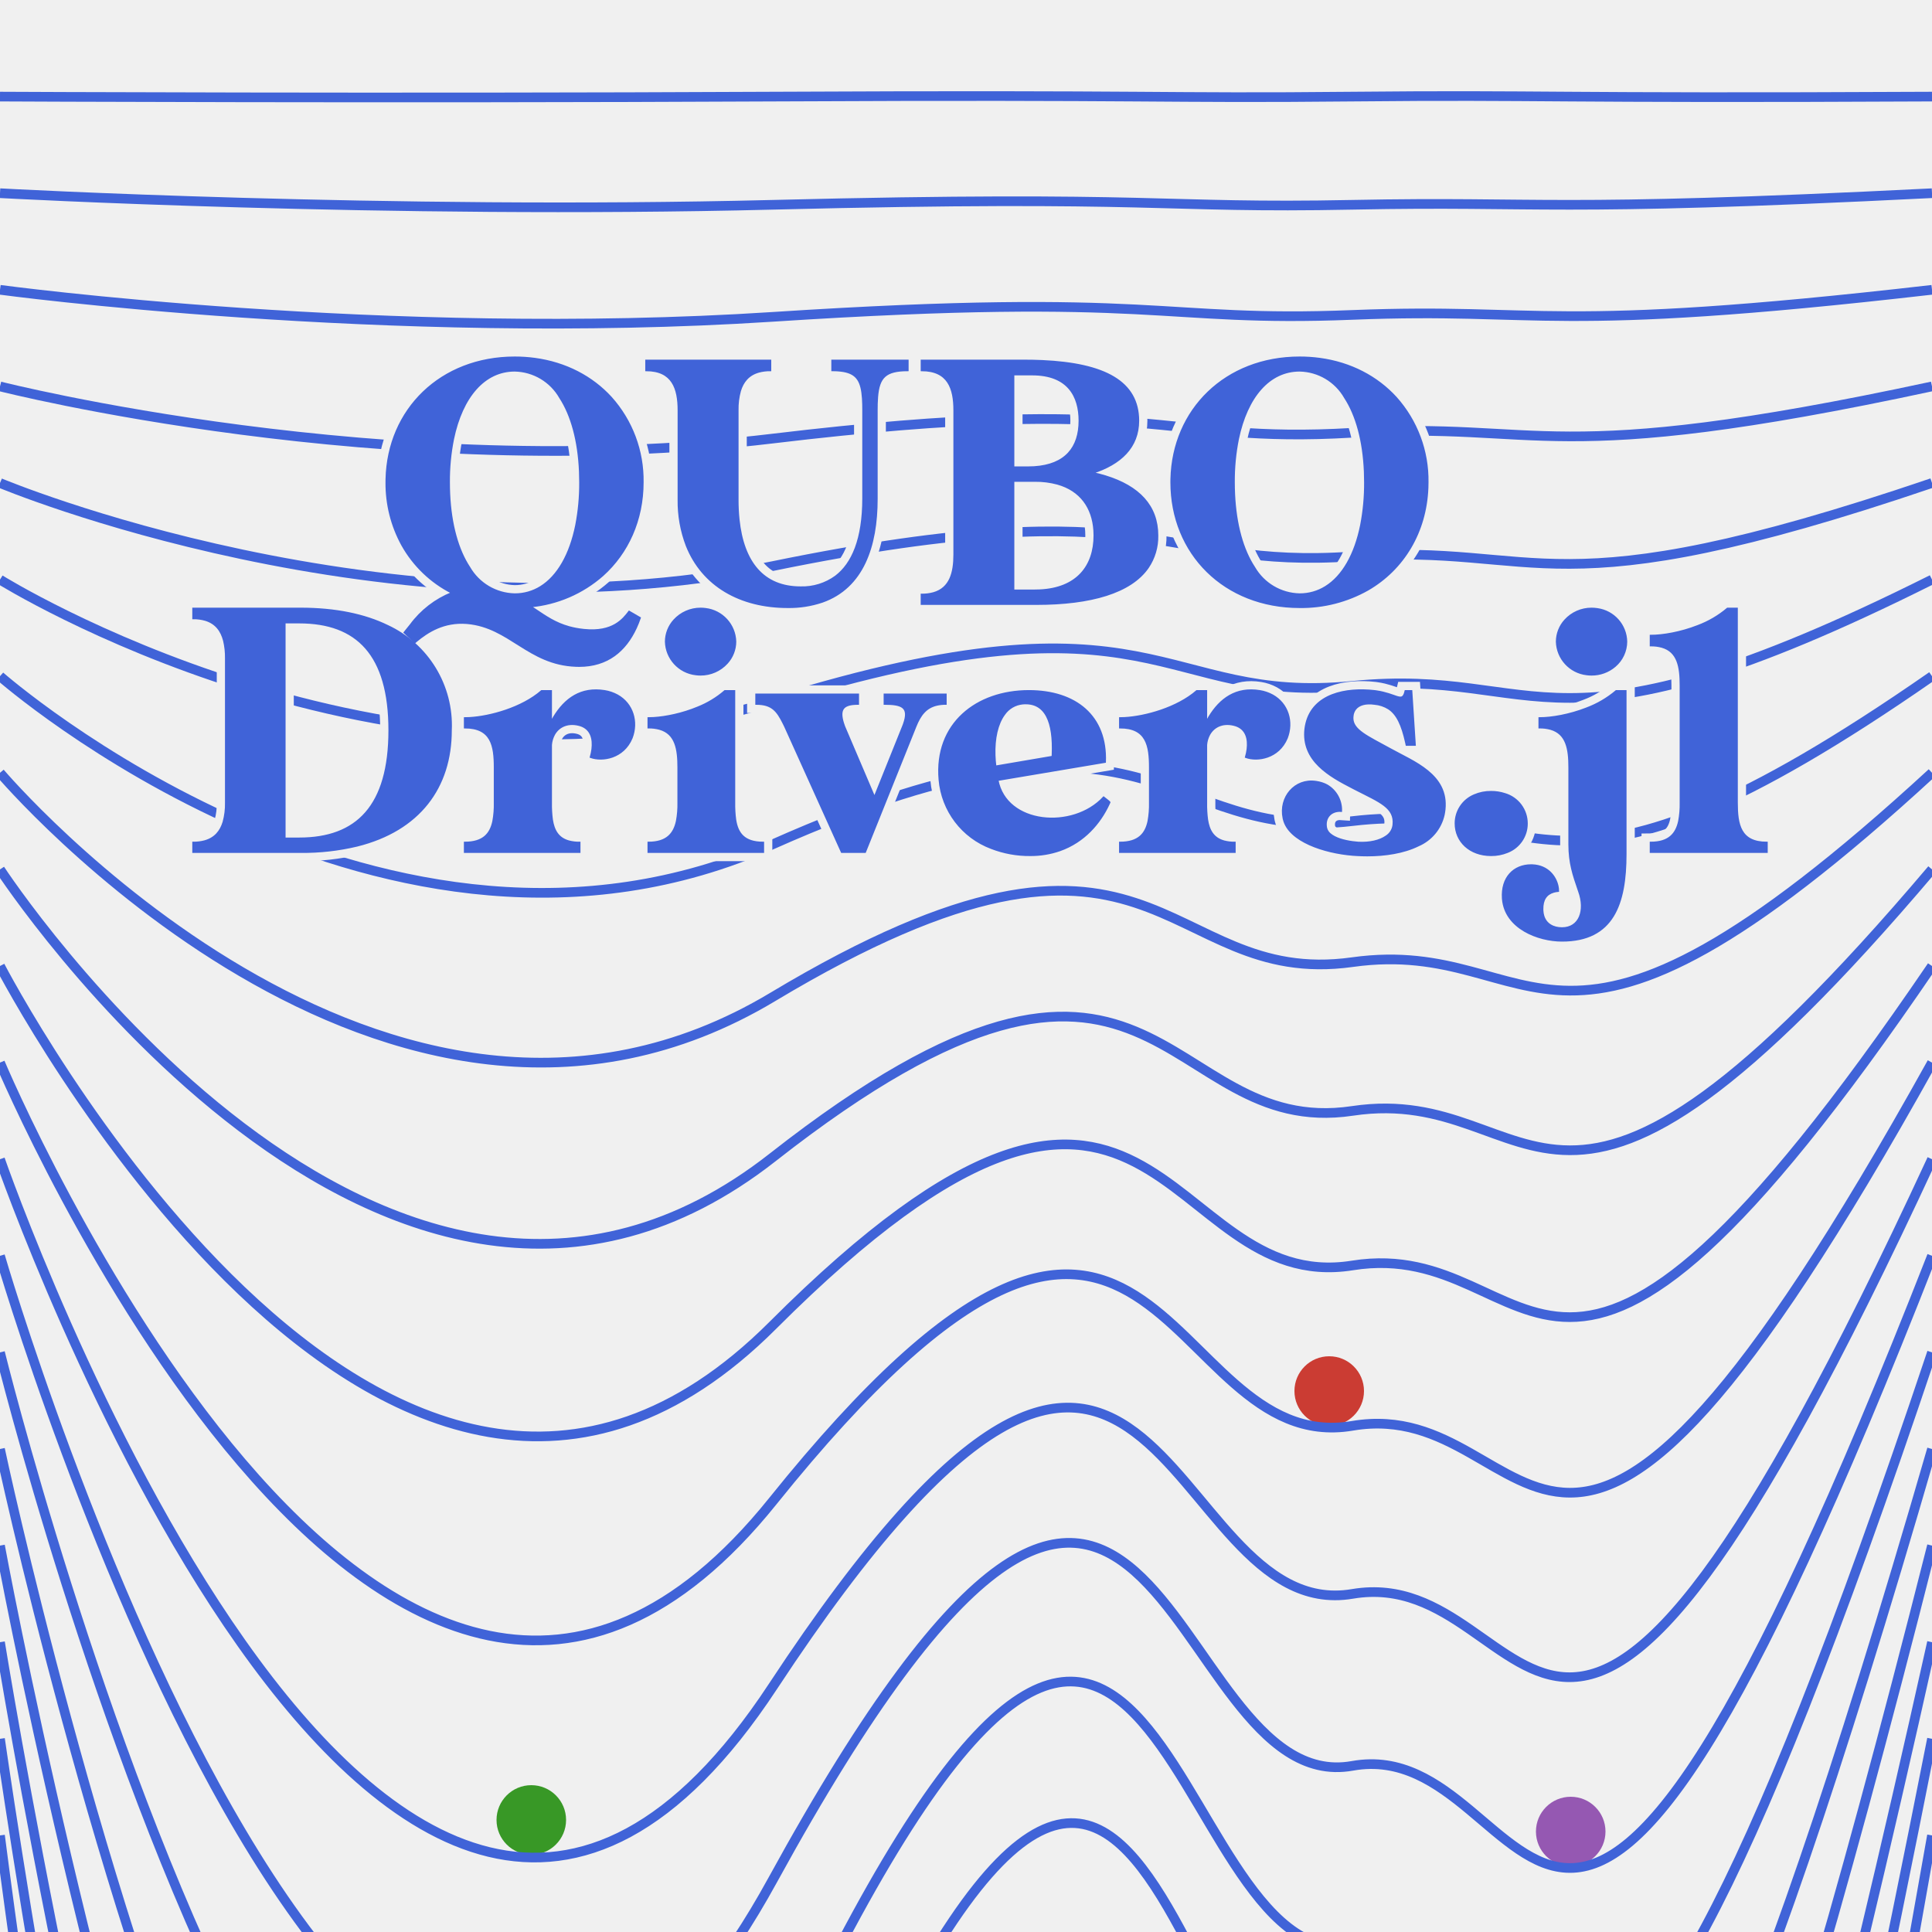
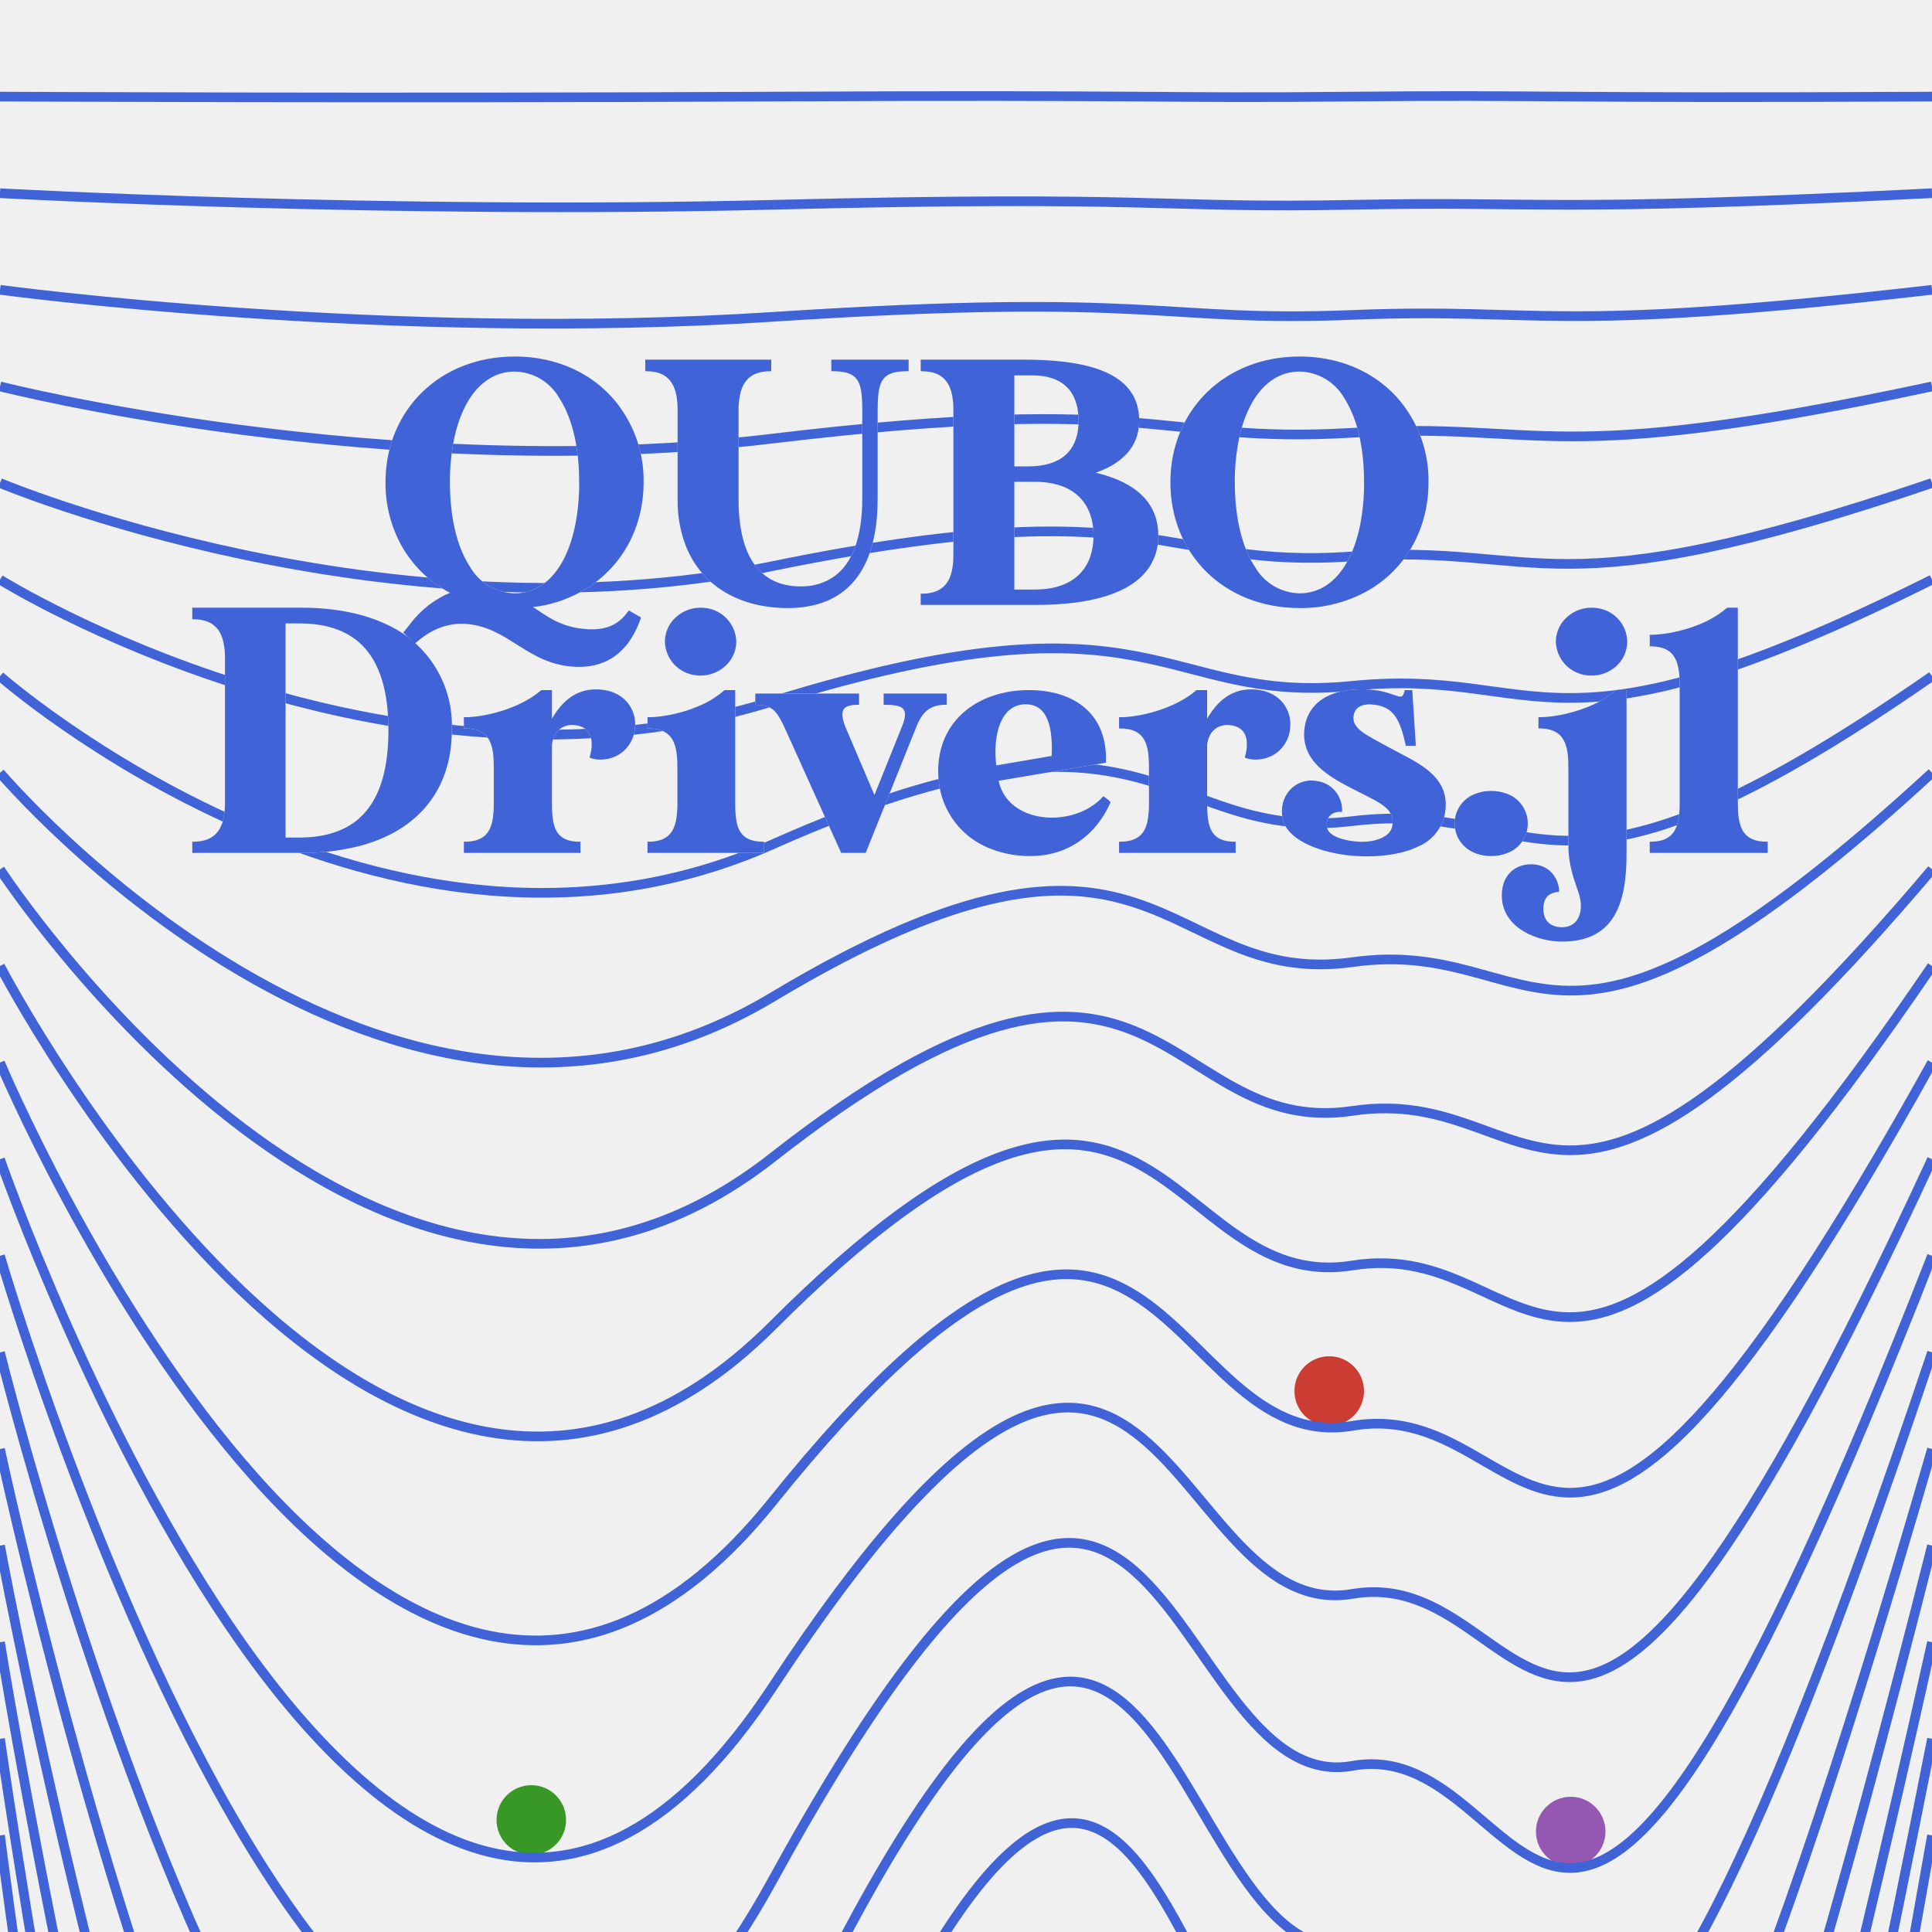
<svg xmlns="http://www.w3.org/2000/svg" width="1000" height="1000" viewBox="0 0 1000 1000">
  <style>
    .red{
      	fill: #cb3c33;
    }

    .green{
      	fill: #389826;
    }

    .blue{
        fill: none;
      	stroke: #4063d8;
		stroke-width: 5px;
    }

    .violet{
      	fill: #9558b2;
    }

    .title{
        stroke-linecap: round;
        fill-rule: evenodd;
        font-size: 9pt;
        font-size: 180px;
        text-anchor: middle;
        fill: #4063d8;
        stroke: #4063d8;
        stroke-width: 0.25mm;
    }

    .mask{
-         stroke-width: 2.5mm;
+         stroke-width: 2vw;
        fill: #000;
        stroke: #000;
    }

    .clear{
        fill: white;
    }

  	</style>
  <defs>
    <path id="title-qubo" d="M 246.783 27.366 L 246.783 72.906 C 246.783 94.163 241.161 106.846 232.551 113.371 A 29.413 29.413 0 0 1 214.383 118.986 C 195.07 118.986 184.66 106.111 182.316 83.947 A 98.338 98.338 0 0 1 181.803 73.626 L 181.803 27.366 A 35.187 35.187 0 0 1 183.037 17.32 C 184.483 12.535 187.392 8.897 192.742 7.405 A 22.25 22.25 0 0 1 198.723 6.666 L 198.723 1.626 L 134.463 1.626 L 134.463 6.666 C 148.143 6.666 151.203 16.026 151.203 27.366 L 151.203 73.626 A 64.14 64.14 0 0 0 155.427 97.428 C 163.645 118.108 183.153 129.246 207.723 129.246 A 53.528 53.528 0 0 0 225.627 126.458 C 246.693 119.019 253.803 97.599 253.803 73.266 L 253.803 27.366 A 86.915 86.915 0 0 1 254.031 20.41 C 254.859 10.279 258.291 6.666 269.823 6.666 L 269.823 1.626 L 230.763 1.626 L 230.763 6.666 A 33.996 33.996 0 0 1 236.622 7.099 C 243.759 8.361 246.037 12.513 246.615 21.222 A 94.116 94.116 0 0 1 246.783 27.366 Z M 9.363 142.386 L 14.763 147.426 A 71.731 71.731 0 0 1 15.265 146.999 C 21.452 141.794 29.84 136.588 41.555 137.493 A 35.665 35.665 0 0 1 41.943 137.526 C 63.903 139.506 73.443 158.766 98.103 159.666 A 41.684 41.684 0 0 0 99.803 159.701 C 114.371 159.701 123.677 151.81 129.15 139.994 A 55.003 55.003 0 0 0 131.223 134.826 L 125.643 131.586 C 122.627 135.489 117.337 142.54 102.362 141.017 A 45.923 45.923 0 0 1 101.703 140.946 A 45.627 45.627 0 0 1 94.625 139.613 C 87.369 137.62 82.446 134.132 77.212 130.645 A 151.889 151.889 0 0 0 74.523 128.886 A 65.699 65.699 0 0 0 111.883 112.812 C 124.922 101.146 132.663 84.147 132.663 64.626 A 64.205 64.205 0 0 0 116.259 20.767 C 106.506 10.095 92.894 2.86 76.773 0.689 A 77.506 77.506 0 0 0 66.423 0.006 C 28.135 0.006 0.844 27.063 0.022 62.955 A 72.97 72.97 0 0 0 0.003 64.626 A 66.223 66.223 0 0 0 8.108 96.991 A 61.126 61.126 0 0 0 34.023 121.866 A 49.418 49.418 0 0 0 12.547 138.438 A 184.432 184.432 0 0 0 9.363 142.386 Z M 329.943 1.626 L 277.023 1.626 L 277.023 6.666 C 290.883 6.666 293.943 16.026 293.943 27.366 L 293.943 102.066 C 293.943 111.464 291.841 119.502 283.232 121.979 A 22.435 22.435 0 0 1 277.023 122.766 L 277.023 127.626 L 336.423 127.626 C 364.736 127.626 385.27 121.596 394.164 108.751 A 28.432 28.432 0 0 0 399.063 92.166 C 399.063 76.93 389.489 66.838 372.123 61.508 A 82.373 82.373 0 0 0 365.403 59.766 C 379.983 55.086 389.163 46.446 389.163 32.766 C 389.163 12.688 371.86 3.294 339.456 1.83 A 211.17 211.17 0 0 0 329.943 1.626 Z M 406.282 62.955 A 72.97 72.97 0 0 0 406.263 64.626 C 406.263 101.526 433.803 129.246 472.683 129.246 A 69.99 69.99 0 0 0 508.051 120.172 C 526.394 109.536 537.991 90.41 538.869 67.445 A 73.794 73.794 0 0 0 538.923 64.626 A 64.205 64.205 0 0 0 522.519 20.767 C 512.766 10.095 499.154 2.86 483.033 0.689 A 77.506 77.506 0 0 0 472.683 0.006 C 434.395 0.006 407.104 27.063 406.282 62.955 Z M 89.903 20.802 A 27.632 27.632 0 0 0 66.423 6.846 C 50.702 6.846 39.102 20.263 34.535 42.241 A 110.517 110.517 0 0 0 32.403 64.626 A 130.366 130.366 0 0 0 32.544 70.731 C 33.291 86.663 36.985 99.704 42.935 108.722 A 27.753 27.753 0 0 0 66.423 122.586 A 25.131 25.131 0 0 0 79.889 118.769 C 88.728 113.278 95.139 102.102 98.215 86.813 A 112.962 112.962 0 0 0 100.263 64.626 A 131.381 131.381 0 0 0 100.149 59.106 C 99.474 43.064 95.836 29.903 89.903 20.802 Z M 449.195 108.722 A 27.753 27.753 0 0 0 472.683 122.586 A 25.131 25.131 0 0 0 486.149 118.769 C 494.988 113.278 501.399 102.102 504.475 86.813 A 112.962 112.962 0 0 0 506.523 64.626 A 131.381 131.381 0 0 0 506.409 59.106 C 505.734 43.064 502.096 29.903 496.163 20.802 A 27.632 27.632 0 0 0 472.683 6.846 C 456.962 6.846 445.362 20.263 440.795 42.241 A 110.517 110.517 0 0 0 438.663 64.626 A 130.366 130.366 0 0 0 438.804 70.731 C 439.551 86.663 443.245 99.704 449.195 108.722 Z M 335.703 120.606 L 324.543 120.606 L 324.543 63.906 L 335.703 63.906 A 43.134 43.134 0 0 1 347.339 65.368 C 359.475 68.766 365.609 77.81 366.396 89.527 A 39.404 39.404 0 0 1 366.483 92.166 C 366.483 108.065 357.523 119.65 338.171 120.549 A 53.155 53.155 0 0 1 335.703 120.606 Z M 332.103 56.886 L 324.543 56.886 L 324.543 8.826 L 334.263 8.826 C 352.983 8.826 358.743 20.166 358.743 32.766 C 358.743 46.656 351.569 55.764 335.272 56.789 A 50.499 50.499 0 0 1 332.103 56.886 Z" vector-effect="non-scaling-stroke" />
    <path id="title-drivers" d="M 628.02 70.561 L 632.34 70.561 L 630.54 42.661 L 627.48 42.661 A 12.612 12.612 0 0 1 627.093 44.002 C 625.447 48.591 622.44 44.228 612.275 42.769 A 41.022 41.022 0 0 0 611.46 42.661 C 596.546 40.966 579.876 44.377 576.176 59.356 A 24.964 24.964 0 0 0 575.64 62.281 C 573.755 78.731 588.347 86.699 600.002 92.706 A 8646.576 8646.576 0 0 0 601.74 93.601 A 266.528 266.528 0 0 0 601.832 93.648 C 614.164 99.984 622.159 102.883 621.237 111.845 A 15.316 15.316 0 0 1 621.18 112.321 A 8.127 8.127 0 0 1 617.488 117.918 C 614.179 120.245 608.962 121.472 603 121.141 A 49.628 49.628 0 0 1 600.146 120.844 C 595.59 120.235 591.034 118.948 588.457 116.725 A 5.854 5.854 0 0 1 586.44 113.581 C 585.36 108.181 588.96 104.401 594.18 104.761 A 14.808 14.808 0 0 0 586.785 91.437 C 585.22 90.595 583.382 89.985 581.248 89.67 A 20.996 20.996 0 0 0 581.04 89.641 C 570.26 88.05 562.082 97.738 564.344 108.483 A 18.22 18.22 0 0 0 564.48 109.081 C 567.214 120.358 585.518 126.282 600.148 127.471 A 70.512 70.512 0 0 0 602.46 127.621 A 89.594 89.594 0 0 0 607.713 127.775 C 616.87 127.775 626.557 126.348 634.11 122.606 A 22.659 22.659 0 0 0 647.28 106.741 A 28.767 28.767 0 0 0 647.712 103.981 C 649.621 85.936 631.567 79.41 619.56 72.721 C 607.782 66.234 600.051 62.985 600.051 56.68 A 8.321 8.321 0 0 1 600.12 55.621 A 7.014 7.014 0 0 1 601.442 52.089 C 603.301 49.616 606.911 48.671 611.46 49.321 A 16.413 16.413 0 0 1 618.756 51.738 C 623.114 54.597 625.717 60.077 627.795 69.513 A 108.441 108.441 0 0 1 628.02 70.561 Z M 55.62 0.001 L 0 0.001 L 0 5.041 A 21.785 21.785 0 0 1 6.375 5.895 C 11.796 7.551 14.62 11.488 15.936 16.591 A 37.061 37.061 0 0 1 16.92 25.741 L 16.92 100.441 A 35.187 35.187 0 0 1 15.686 110.486 C 14.24 115.271 11.331 118.91 5.981 120.401 A 22.25 22.25 0 0 1 0 121.141 L 0 126.001 L 55.62 126.001 A 120.865 120.865 0 0 0 84.823 122.717 C 117.018 114.689 133.38 92.543 133.38 63.001 A 56.782 56.782 0 0 0 100.525 8.927 C 88.702 3.182 73.718 0.001 55.62 0.001 Z M 712.26 82.261 L 712.26 122.041 C 712.26 131.743 714.428 137.943 716.998 145.456 A 898.833 898.833 0 0 1 717.3 146.341 C 720.9 156.241 717.66 165.421 708.48 165.421 C 703.942 165.421 700.167 163.387 698.863 159.105 A 11.524 11.524 0 0 1 698.4 156.421 A 19.425 19.425 0 0 1 698.372 155.624 C 698.3 150.65 700.293 147.74 704.072 146.617 A 12.887 12.887 0 0 1 706.5 146.161 A 11.984 11.984 0 0 0 706.252 143.792 C 705.255 138.875 701.2 133.149 693.18 132.841 A 18.448 18.448 0 0 0 692.457 132.826 C 683.7 132.826 677.103 139.165 677.862 150.055 A 25.645 25.645 0 0 0 677.88 150.301 C 679.14 165.421 696.24 171.901 708.48 171.901 C 734.94 171.901 741.42 152.821 741.42 127.081 L 741.42 42.661 L 736.56 42.661 A 51.931 51.931 0 0 1 721.171 51.666 C 712.405 55.103 703.128 56.701 696.78 56.701 L 696.78 61.561 A 21.181 21.181 0 0 1 702.598 62.284 C 711.002 64.685 712.26 72.781 712.26 82.261 Z M 367.38 61.021 L 352.62 97.741 L 336.96 61.021 A 34.356 34.356 0 0 1 336.345 59.201 C 334.395 52.805 336.039 50.085 341.371 49.464 A 24.28 24.28 0 0 1 344.16 49.321 L 344.16 44.461 L 291.42 44.461 L 291.42 49.321 C 299.704 49.321 302.346 52.981 305.521 59.318 A 179.858 179.858 0 0 1 306.36 61.021 L 335.7 126.001 L 347.76 126.001 L 373.86 61.021 C 376.199 55.174 379.131 51.108 384.969 49.786 A 20.583 20.583 0 0 1 389.52 49.321 L 389.52 44.461 L 357.84 44.461 L 357.84 49.321 C 366.996 49.321 371.012 50.979 367.82 59.864 A 34.798 34.798 0 0 1 367.38 61.021 Z M 185.22 58.861 L 185.22 42.661 L 180.36 42.661 C 170.171 51.514 153.782 56.026 142.987 56.63 A 43.179 43.179 0 0 1 140.58 56.701 L 140.58 61.561 C 154.44 61.561 156.06 70.921 156.06 82.261 L 156.06 100.441 A 48.064 48.064 0 0 1 155.308 110.046 C 153.937 116.615 150.217 121.141 140.58 121.141 L 140.58 126.001 L 199.98 126.001 L 199.98 121.141 A 20.976 20.976 0 0 1 194.446 120.483 C 188.769 118.928 186.556 114.741 185.715 109.261 A 59.522 59.522 0 0 1 185.22 100.441 L 185.22 70.561 A 13.513 13.513 0 0 1 186.813 65.146 C 189.332 60.629 194.475 58.6 200.52 60.481 C 206.062 62.328 207.229 67.541 206.589 72.754 A 27.068 27.068 0 0 1 205.74 76.861 C 211.68 79.021 222.66 77.401 226.98 66.961 C 230.183 58.663 227.498 49.305 219.498 44.887 A 20.444 20.444 0 0 0 212.94 42.661 C 200.741 40.682 192.467 46.706 186.736 56.169 A 50.331 50.331 0 0 0 185.22 58.861 Z M 524.34 58.861 L 524.34 42.661 L 519.48 42.661 C 509.291 51.514 492.902 56.026 482.107 56.63 A 43.179 43.179 0 0 1 479.7 56.701 L 479.7 61.561 C 493.56 61.561 495.18 70.921 495.18 82.261 L 495.18 100.441 A 48.064 48.064 0 0 1 494.428 110.046 C 493.057 116.615 489.337 121.141 479.7 121.141 L 479.7 126.001 L 539.1 126.001 L 539.1 121.141 A 20.976 20.976 0 0 1 533.566 120.483 C 527.889 118.928 525.676 114.741 524.835 109.261 A 59.522 59.522 0 0 1 524.34 100.441 L 524.34 70.561 A 13.513 13.513 0 0 1 525.933 65.146 C 528.452 60.629 533.595 58.6 539.64 60.481 C 545.182 62.328 546.349 67.541 545.709 72.754 A 27.068 27.068 0 0 1 544.86 76.861 C 550.8 79.021 561.78 77.401 566.1 66.961 C 569.303 58.663 566.618 49.305 558.618 44.887 A 20.444 20.444 0 0 0 552.06 42.661 C 539.861 40.682 531.587 46.706 525.856 56.169 A 50.331 50.331 0 0 0 524.34 58.861 Z M 471.24 97.741 C 455.4 114.841 420.66 111.961 416.34 88.741 L 471.96 79.381 C 472.86 55.621 456.66 42.661 432.54 42.661 C 405.54 42.661 383.76 59.581 386.28 88.561 A 41.509 41.509 0 0 0 413.167 123.977 A 54.455 54.455 0 0 0 433.26 127.621 A 45.729 45.729 0 0 0 448.547 125.116 C 461.153 120.677 469.316 110.982 473.835 101.286 A 51.973 51.973 0 0 0 474.3 100.261 A 0.119 0.119 0 0 0 474.268 100.206 C 473.967 99.836 471.608 98.022 471.278 97.77 A 40.95 40.95 0 0 0 471.24 97.741 Z M 799.02 100.441 L 799.02 0.001 L 794.16 0.001 A 51.931 51.931 0 0 1 778.771 9.006 C 770.005 12.443 760.728 14.041 754.38 14.041 L 754.38 19.081 A 21.181 21.181 0 0 1 760.198 19.804 C 768.602 22.205 769.86 30.301 769.86 39.781 L 769.86 100.441 A 46.654 46.654 0 0 1 769.074 110.046 C 767.66 116.615 763.892 121.141 754.38 121.141 L 754.38 126.001 L 814.5 126.001 L 814.5 121.141 C 800.64 121.141 799.02 111.781 799.02 100.441 Z M 54.9 118.981 L 47.34 118.981 L 47.34 7.201 L 54.9 7.201 C 84.78 7.201 101.52 23.761 101.52 63.001 C 101.52 102.241 84.78 118.981 54.9 118.981 Z M 280.08 100.441 L 280.08 42.661 L 275.22 42.661 A 49.596 49.596 0 0 1 261.07 51.221 C 253.191 54.486 244.734 56.223 238.311 56.615 A 44.376 44.376 0 0 1 235.62 56.701 L 235.62 61.561 A 21.181 21.181 0 0 1 241.438 62.284 C 249.842 64.685 251.1 72.781 251.1 82.261 L 251.1 100.441 A 46.654 46.654 0 0 1 250.314 110.046 C 248.9 116.615 245.132 121.141 235.62 121.141 L 235.62 126.001 L 295.02 126.001 L 295.02 121.141 C 284.992 121.141 281.654 116.241 280.575 109.237 A 59.13 59.13 0 0 1 280.08 100.441 Z M 671.76 94.861 A 21.275 21.275 0 0 0 663.082 96.605 A 15.768 15.768 0 0 0 653.4 111.241 C 653.4 120.421 660.78 127.621 671.76 127.621 A 21.867 21.867 0 0 0 680.301 125.985 A 15.753 15.753 0 0 0 690.3 111.241 A 15.892 15.892 0 0 0 678.938 95.98 A 22.491 22.491 0 0 0 671.76 94.861 Z M 723.78 34.201 A 18.433 18.433 0 0 0 735.858 29.798 A 16.727 16.727 0 0 0 741.78 17.101 A 17.356 17.356 0 0 0 726.778 0.234 A 19.264 19.264 0 0 0 723.78 0.001 A 18.376 18.376 0 0 0 710.113 6.022 A 16.526 16.526 0 0 0 705.78 17.101 A 17.514 17.514 0 0 0 721.272 34.033 A 18.792 18.792 0 0 0 723.78 34.201 Z M 262.62 34.201 A 18.376 18.376 0 0 0 276.287 28.179 A 16.526 16.526 0 0 0 280.62 17.101 A 17.514 17.514 0 0 0 265.128 0.168 A 18.792 18.792 0 0 0 262.62 0.001 A 18.376 18.376 0 0 0 248.953 6.022 A 16.526 16.526 0 0 0 244.62 17.101 A 17.514 17.514 0 0 0 260.112 34.033 A 18.792 18.792 0 0 0 262.62 34.201 Z M 444.78 76.681 L 415.26 81.721 A 63.158 63.158 0 0 1 414.791 75.892 C 414.505 67.226 416.179 59.668 419.732 54.804 A 13.127 13.127 0 0 1 429.3 49.141 C 441.442 48.085 445.498 58.899 444.833 75.528 A 95.683 95.683 0 0 1 444.78 76.681 Z" vector-effect="non-scaling-stroke" />
  </defs>
  <mask id="textmask">
    <rect width="100%" height="100%" fill="#fff" />
    <use href="#title-qubo" x="200" y="185" class="mask title" />
    <use href="#title-drivers" x="100" y="315" class="mask title" />
  </mask>
  <g mask="url(#textmask)">
    <circle class="green" cx="275" cy="942" r="18" />
    <circle class="red" cx="688" cy="720" r="18" />
    <circle class="violet" cx="813" cy="948" r="18" />
    <path class="blue" d="M   0   50 S 200   51  400   50 S 600   51  700   50 S 800   51 1000   50 M   0  100 S 200  111  400  106 S 600  108  700  106 S 800  110 1000  100 M   0  150 S 200  177  400  164 S 600  167  700  163 S 800  173 1000  150 M   0  200 S 200  251  400  227 S 600  230  700  224 S 800  243 1000  200 M   0  250 S 200  334  400  293 S 600  295  700  288 S 800  318 1000  250 M   0  300 S 200  425  400  363 S 600  365  700  355 S 800  400 1000  300 M   0  350 S 200  526  400  437 S 600  437  700  425 S 800  489 1000  350 M   0  400 S 200  636  400  516 S 600  512  700  498 S 800  584 1000  400 M   0  450 S 200  756  400  599 S 600  590  700  575 S 800  686 1000  450 M   0  500 S 200  886  400  686 S 600  671  700  655 S 800  794 1000  500 M   0  550 S 200 1026  400  777 S 600  755  700  738 S 800  910 1000  550 M   0  600 S 200 1177  400  873 S 600  842  700  825 S 800 1032 1000  600 M   0  650 S 200 1338  400  973 S 600  932  700  914 S 800 1161 1000  650 M   0  700 S 200 1510  400 1078 S 600 1025  700 1007 S 800 1297 1000  700 M   0  750 S 200 1693  400 1188 S 600 1120  700 1103 S 800 1441 1000  750 M   0  800 S 200 1887  400 1302 S 600 1219  700 1203 S 800 1591 1000  800 M   0  850 S 200 2092  400 1421 S 600 1320  700 1306 S 800 1748 1000  850 M   0  900 S 200 2309  400 1544 S 600 1424  700 1412 S 800 1913 1000  900 M   0  950 S 200 2537  400 1672 S 600 1531  700 1522 S 800 2085 1000  950 " />
  </g>
  <use href="#title-qubo" x="200" y="185" class="title" />
  <use href="#title-drivers" x="100" y="315" class="title" />
</svg>
